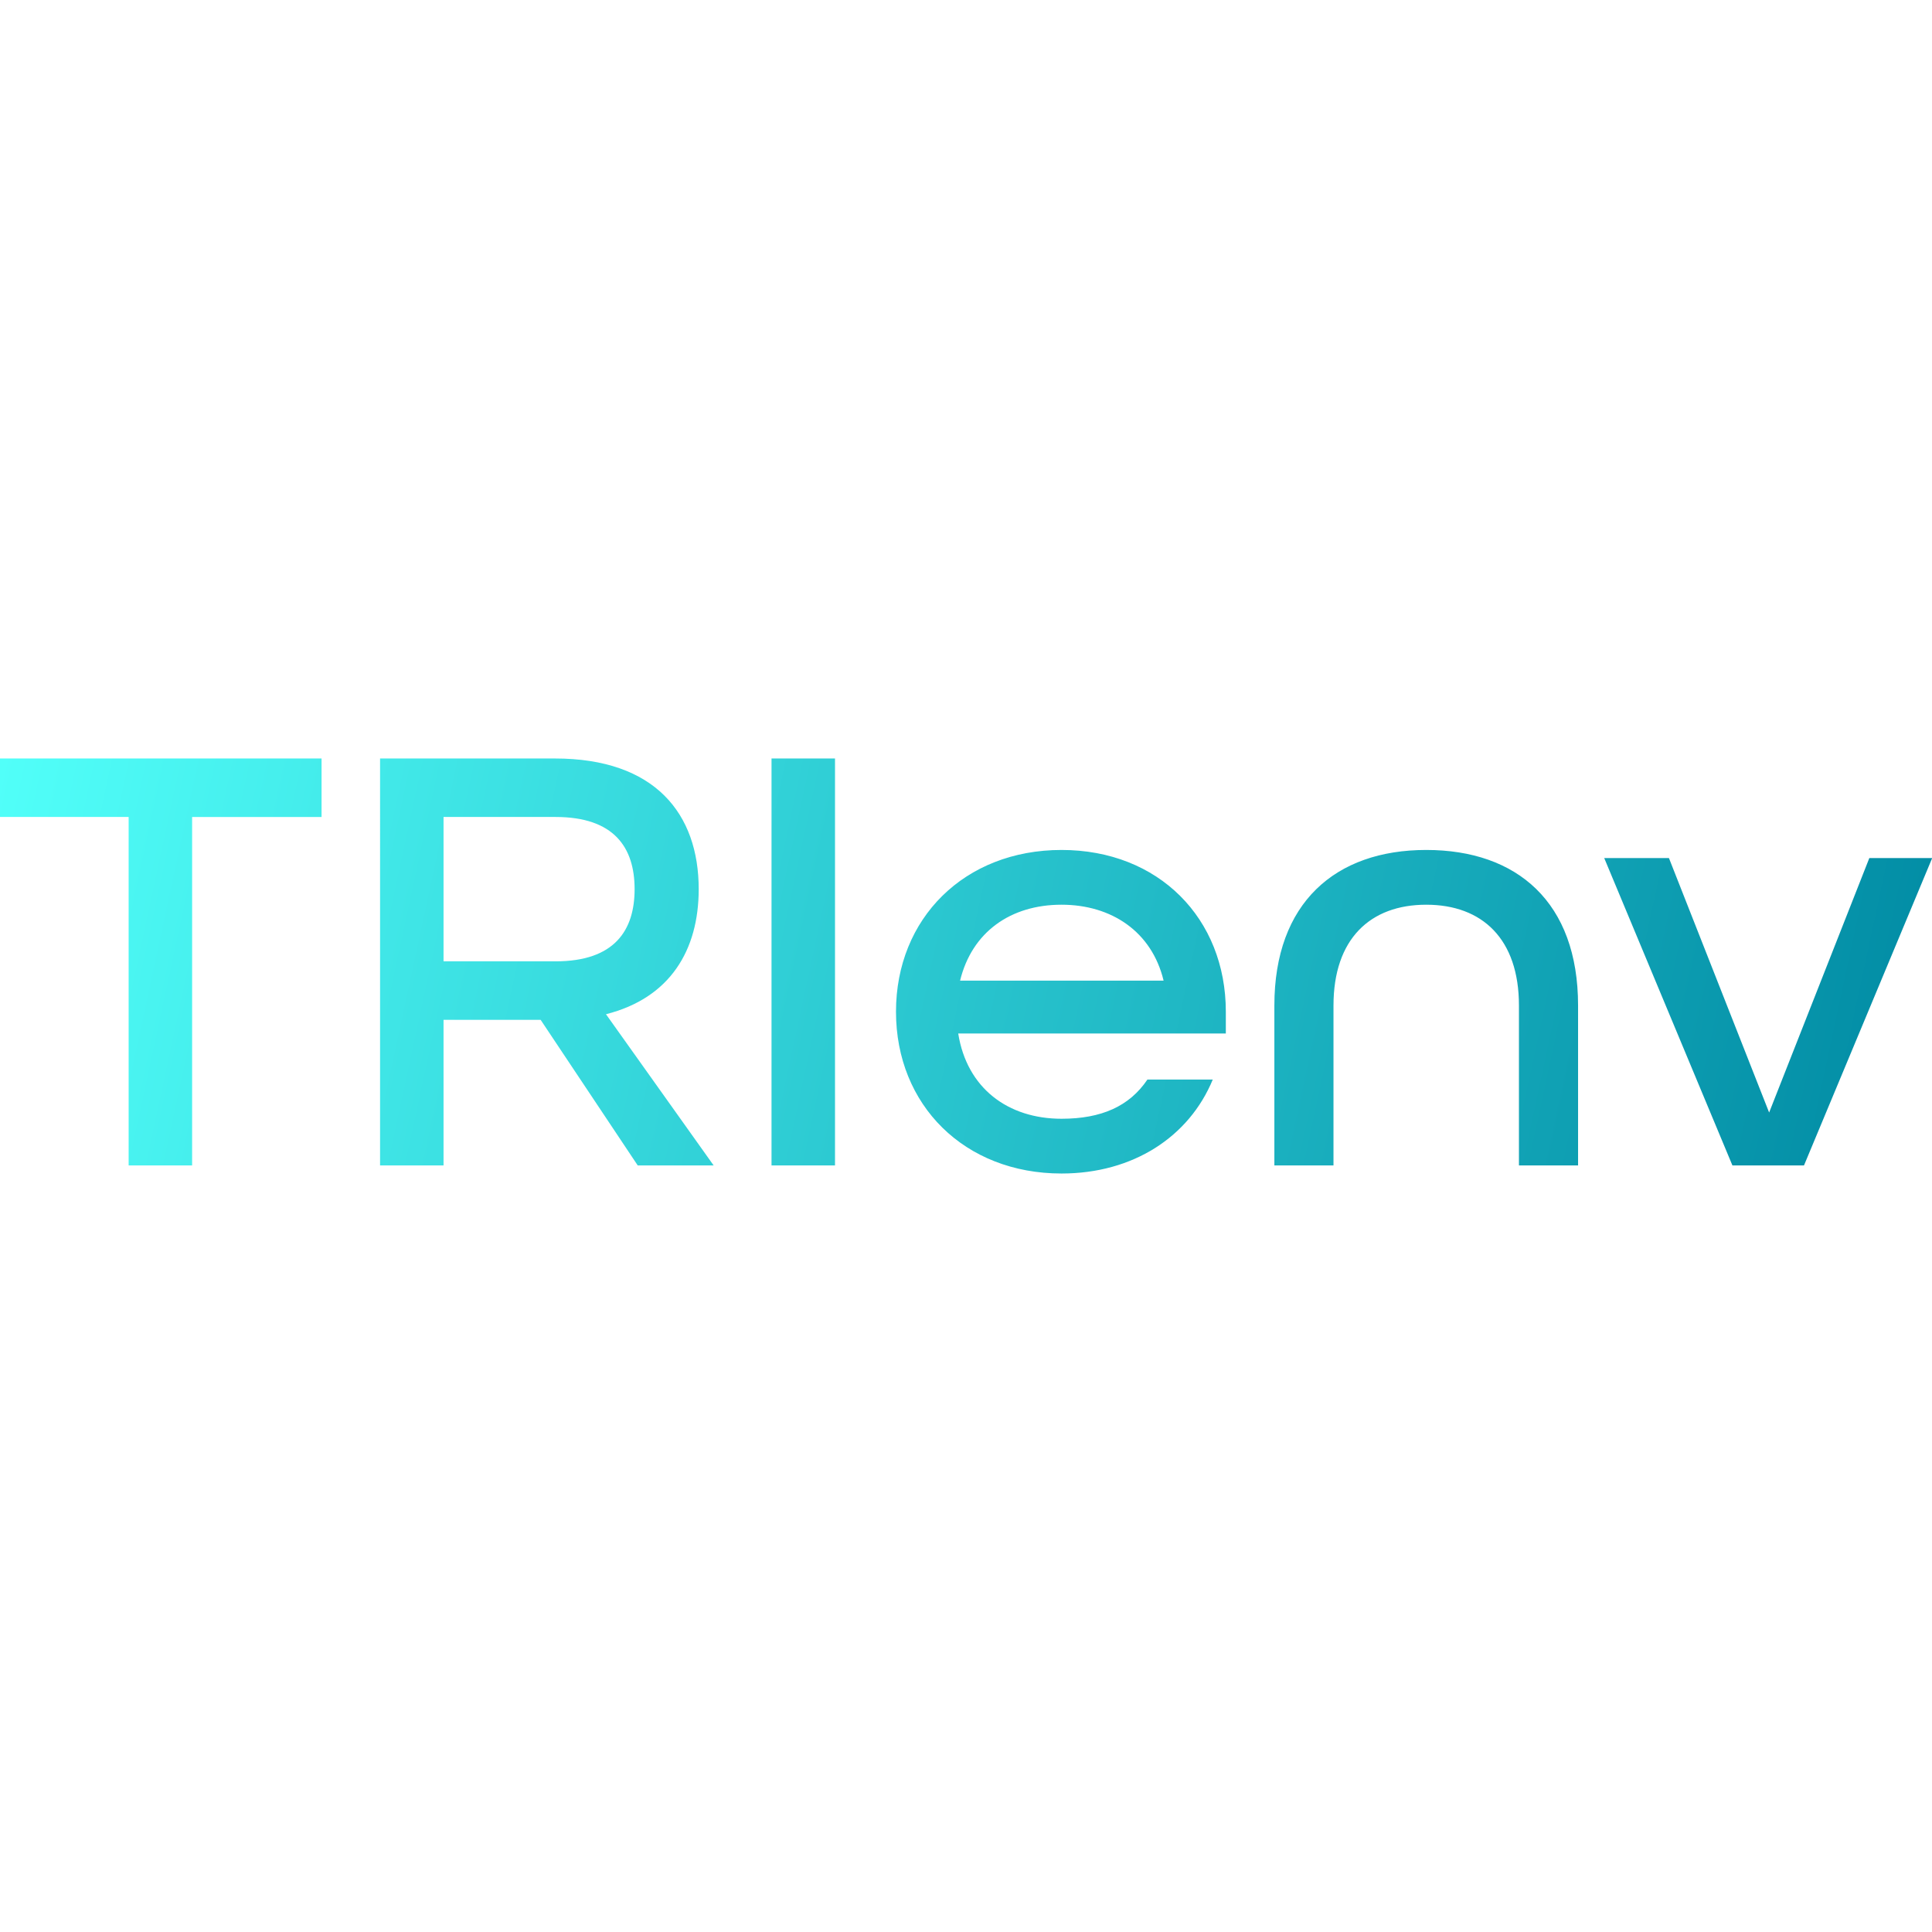
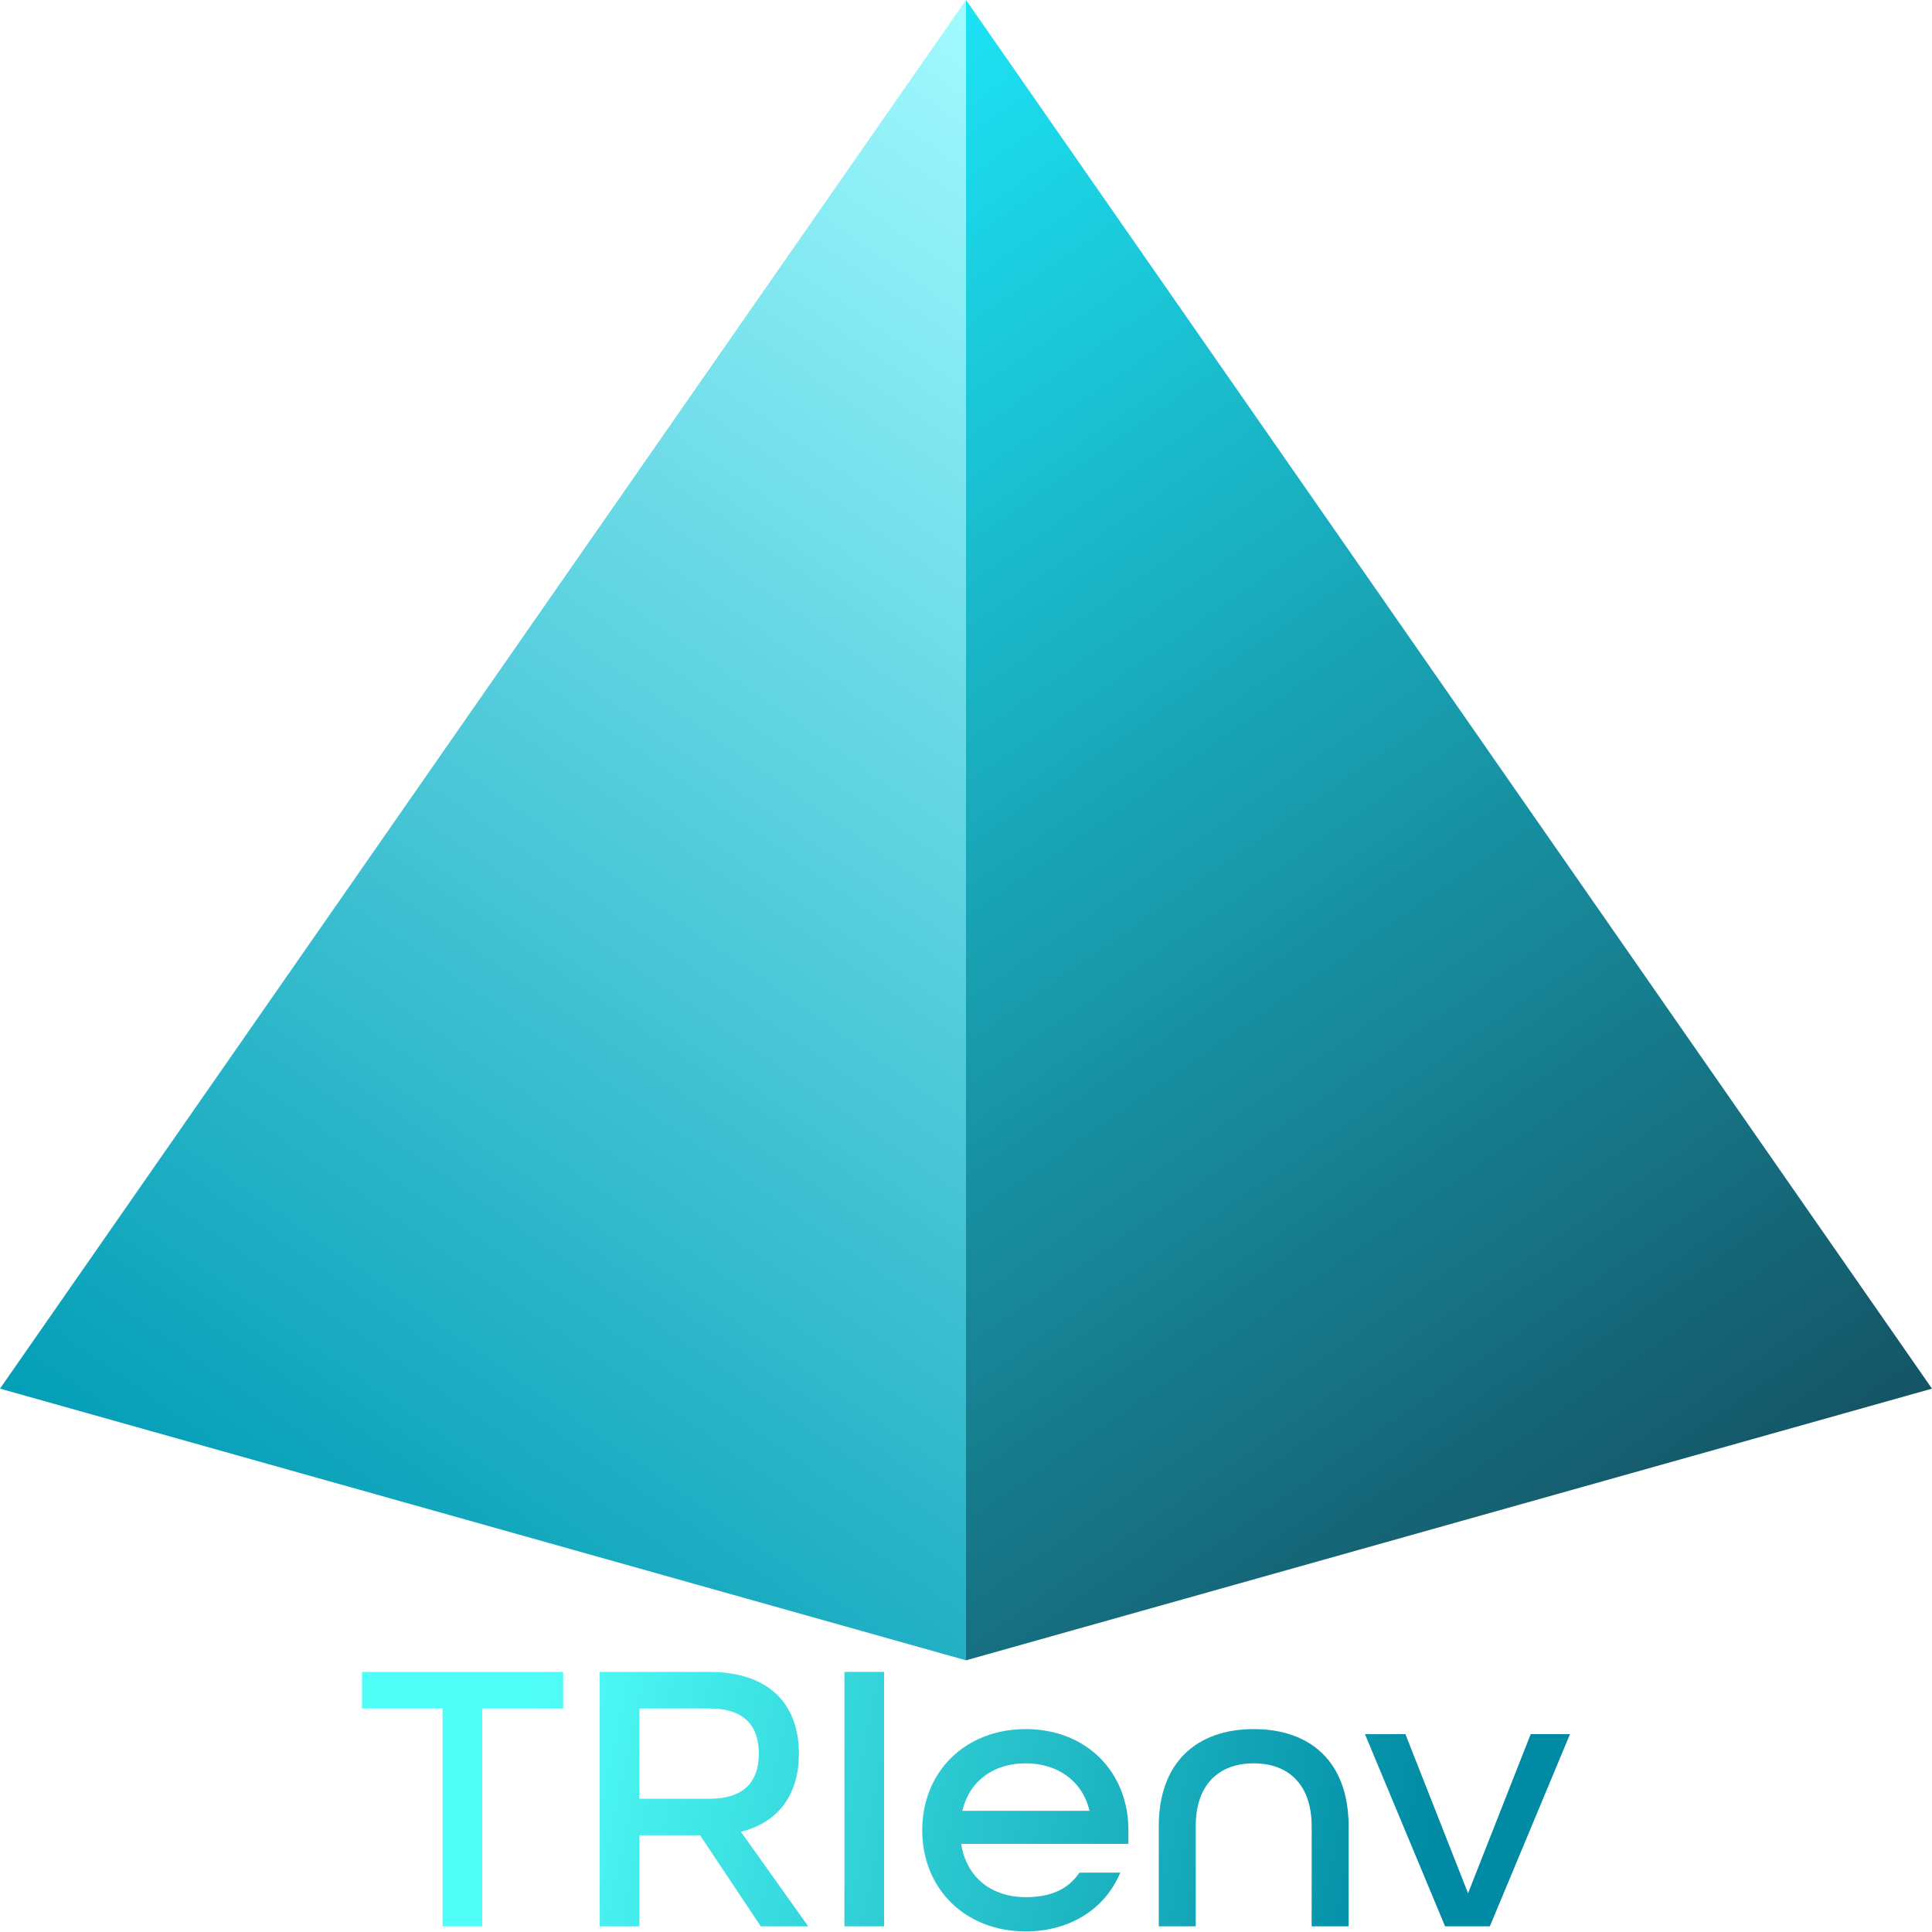
- <svg xmlns="http://www.w3.org/2000/svg" xmlns:xlink="http://www.w3.org/1999/xlink" width="512" height="512" viewBox="0 0 512 512" version="1.1" id="svg1">
+ <svg xmlns="http://www.w3.org/2000/svg" xmlns:xlink="http://www.w3.org/1999/xlink" width="512" height="512" viewBox="0 0 512 512" version="1.1" id="svg1" xml:space="preserve">
  <defs id="defs1">
-     <linearGradient id="linearGradient12">
-       <stop style="stop-color:#51fff9;stop-opacity:1;" offset="0" id="stop13" />
-       <stop style="stop-color:#008aa3;stop-opacity:1;" offset="1" id="stop14" />
+     <linearGradient id="linearGradient7">
+       <stop style="stop-color:#1ce3f4;stop-opacity:1;" offset="0" id="stop8" />
+       <stop style="stop-color:#145465;stop-opacity:1;" offset="1" id="stop9" />
+     </linearGradient>
+     <linearGradient id="linearGradient6">
+       <stop style="stop-color:#a2faff;stop-opacity:1;" offset="0" id="stop6" />
+       <stop style="stop-color:#039eb7;stop-opacity:1;" offset="1" id="stop7" />
    </linearGradient>
    <linearGradient id="linearGradient10">
      <stop style="stop-color:#cd2741;stop-opacity:1;" offset="0" id="stop11" />
      <stop style="stop-color:#0ba9c2;stop-opacity:1;" offset="1" id="stop12" />
    </linearGradient>
    <rect x="25.82" y="188.3" width="426.982" height="153.033" id="rect1" />
    <rect x="25.82" y="188.3" width="426.982" height="153.033" id="rect7" />
    <radialGradient xlink:href="#linearGradient10" id="radialGradient12" cx="217.581" cy="255.62" fx="217.581" fy="255.62" r="188.483" gradientTransform="matrix(1,0,0,0.2148148,0,200.7094)" gradientUnits="userSpaceOnUse" />
-     <linearGradient xlink:href="#linearGradient12" id="linearGradient14" x1="29.098" y1="215.131" x2="406.064" y2="296.109" gradientUnits="userSpaceOnUse" gradientTransform="matrix(1.358479,0,0,1.358214,-39.5794,-91.18717)" />
+     <linearGradient xlink:href="#linearGradient6" id="linearGradient5" x1="256" y1="0" x2="0" y2="368" gradientUnits="userSpaceOnUse" />
+     <linearGradient xlink:href="#linearGradient7" id="linearGradient9" x1="256" y1="0" x2="512" y2="368" gradientUnits="userSpaceOnUse" />
+     <linearGradient id="linearGradient12">
+       <stop style="stop-color:#51fff9;stop-opacity:1;" offset="0" id="stop13" />
+       <stop style="stop-color:#008aa3;stop-opacity:1;" offset="1" id="stop14" />
+     </linearGradient>
+     <rect x="25.82" y="188.3" width="426.982" height="153.033" id="rect1-0" />
+     <rect x="25.82" y="188.3" width="426.982" height="153.033" id="rect7-4" />
+     <radialGradient xlink:href="#linearGradient10" id="radialGradient12-7" cx="217.581" cy="255.62" fx="217.581" fy="255.62" r="188.483" gradientTransform="matrix(1,0,0,0.2148148,0,200.7094)" gradientUnits="userSpaceOnUse" />
+     <linearGradient xlink:href="#linearGradient12" id="linearGradient14" x1="29.098" y1="215.131" x2="406.064" y2="296.109" gradientUnits="userSpaceOnUse" gradientTransform="matrix(0.625244,0,0,0.625244,95.93754,443.0744)" />
  </defs>
  <g id="layer1">
-     <path d="M 34.09,308.849 H 50.913 V 216.508 H 85.218 V 201.007 H -0.05 v 15.5 h 34.14 z m 66.631,0 h 16.823 v -38.585 h 25.729 l 25.729,38.585 h 20.121 l -28.532,-40.07 c 16.988,-4.287 24.574,-16.984 24.574,-33.144 0,-19.952 -11.545,-34.628 -38.098,-34.628 h -46.345 z m 16.823,-54.086 v -38.256 h 29.687 c 15.503,0 20.946,8.08 20.946,19.128 0,10.883 -5.278,19.128 -20.946,19.128 z m 86.917,54.086 h 16.823 V 201.007 h -16.823 z m 76.856,2.144 c 18.967,0 33.81,-9.729 40.077,-24.899 h -17.317 c -4.783,7.09 -12.205,10.388 -22.76,10.388 -14.184,0 -25.069,-8.08 -27.378,-22.591 h 70.919 v -5.771 c 0,-24.734 -17.812,-42.873 -43.541,-42.873 -25.729,0 -43.871,18.138 -43.871,42.873 0,24.734 18.142,42.873 43.871,42.873 z M 254.433,259.875 c 3.134,-12.862 13.359,-20.117 26.883,-20.117 13.194,0 23.914,7.09 27.048,20.117 z m 83.288,48.974 h 15.668 v -42.378 c 0,-17.644 9.731,-26.713 24.574,-26.713 14.843,0 24.574,9.069 24.574,26.713 v 42.378 h 15.668 v -42.378 c 0,-27.373 -16.163,-41.224 -40.242,-41.224 -24.079,0 -40.242,14.016 -40.242,41.224 z m 121.387,0 h 18.967 L 512.05,227.391 h -16.658 l -26.553,67.442 -26.553,-67.442 H 425.133 Z" id="text7" style="font-size:121.406px;font-family:'All Round Gothic';-inkscape-font-specification:'All Round Gothic, Normal';white-space:pre;fill:url(#linearGradient14);stroke-width:2.717" aria-label="TRIenv" />
+     <path id="path3" style="fill:url(#linearGradient5);fill-opacity:1;stroke-width:2" d="M 256,0 V 440 L 0,368 Z" />
+     <path id="path4" style="fill:url(#linearGradient9);fill-opacity:1;stroke-width:2" d="M 256,0 512,368.006 256,440 Z" />
+     <path d="m 117.279,510.502 h 10.516 v -57.736 h 21.445 v -9.691 h -53.303 v 9.691 h 21.342 z m 41.652,0 h 10.516 v -24.125 h 16.084 l 16.084,24.125 h 12.578 l -17.836,-25.053 c 10.619,-2.681 15.362,-10.619 15.362,-20.723 0,-12.475 -7.217,-21.651 -23.816,-21.651 h -28.971 z m 10.516,-33.817 v -23.919 h 18.558 c 9.691,0 13.094,5.052 13.094,11.96 0,6.805 -3.299,11.96 -13.094,11.96 z m 54.334,33.817 h 10.516 V 443.074 H 223.781 Z m 48.044,1.34 c 11.856,0 21.135,-6.083 25.053,-15.568 h -10.825 c -2.99,4.433 -7.629,6.495 -14.228,6.495 -8.867,0 -15.671,-5.052 -17.115,-14.125 h 44.333 v -3.608 c 0,-15.465 -11.135,-26.806 -27.218,-26.806 -16.084,0 -27.425,11.341 -27.425,26.806 0,15.465 11.341,26.806 27.425,26.806 z M 255.02,479.881 c 1.959,-8.042 8.351,-12.578 16.805,-12.578 8.248,0 14.949,4.433 16.908,12.578 z m 52.065,30.621 h 9.794 v -26.497 c 0,-11.032 6.083,-16.702 15.362,-16.702 9.279,0 15.362,5.67 15.362,16.702 v 26.497 h 9.794 v -26.497 c 0,-17.115 -10.104,-25.775 -25.156,-25.775 -15.053,0 -25.156,8.763 -25.156,25.775 z m 75.882,0 h 11.856 l 21.239,-50.931 h -10.413 l -16.599,42.168 -16.599,-42.168 h -10.722 z" id="text7" style="font-size:121.406px;font-family:'All Round Gothic';-inkscape-font-specification:'All Round Gothic, Normal';white-space:pre;fill:url(#linearGradient14);stroke-width:1.698" aria-label="TRIenv" />
  </g>
</svg>
